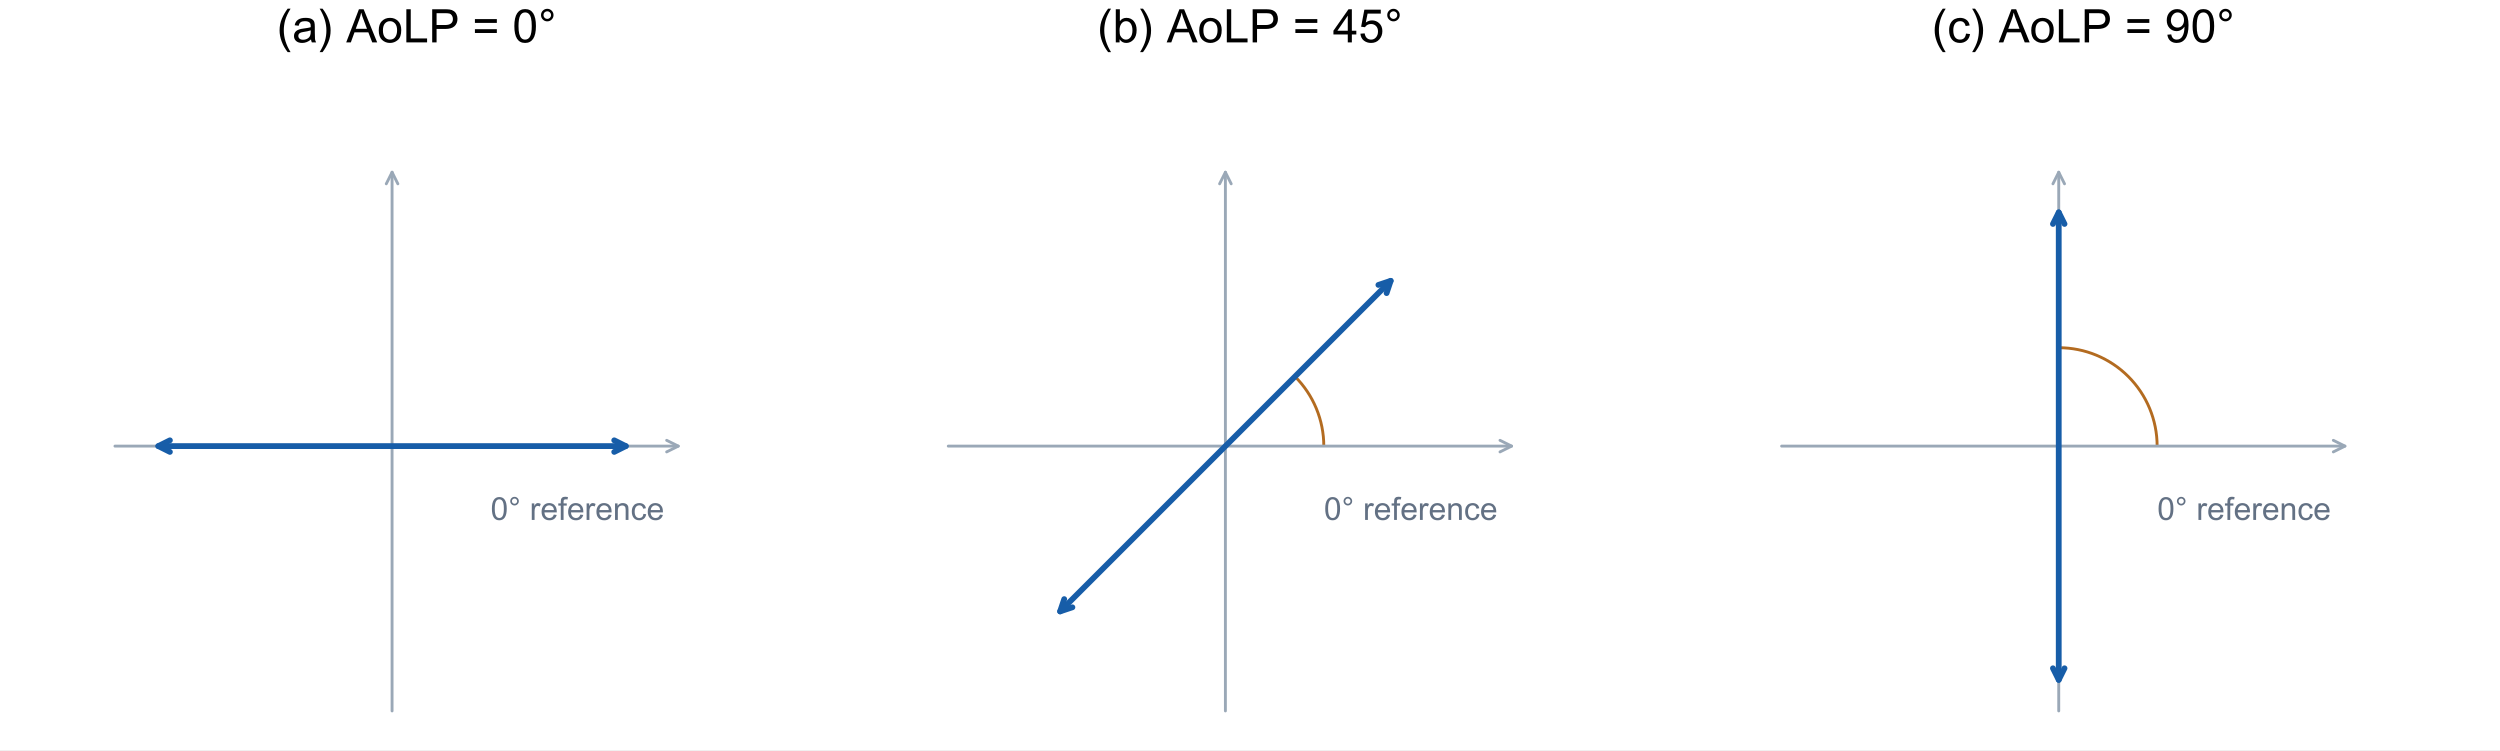
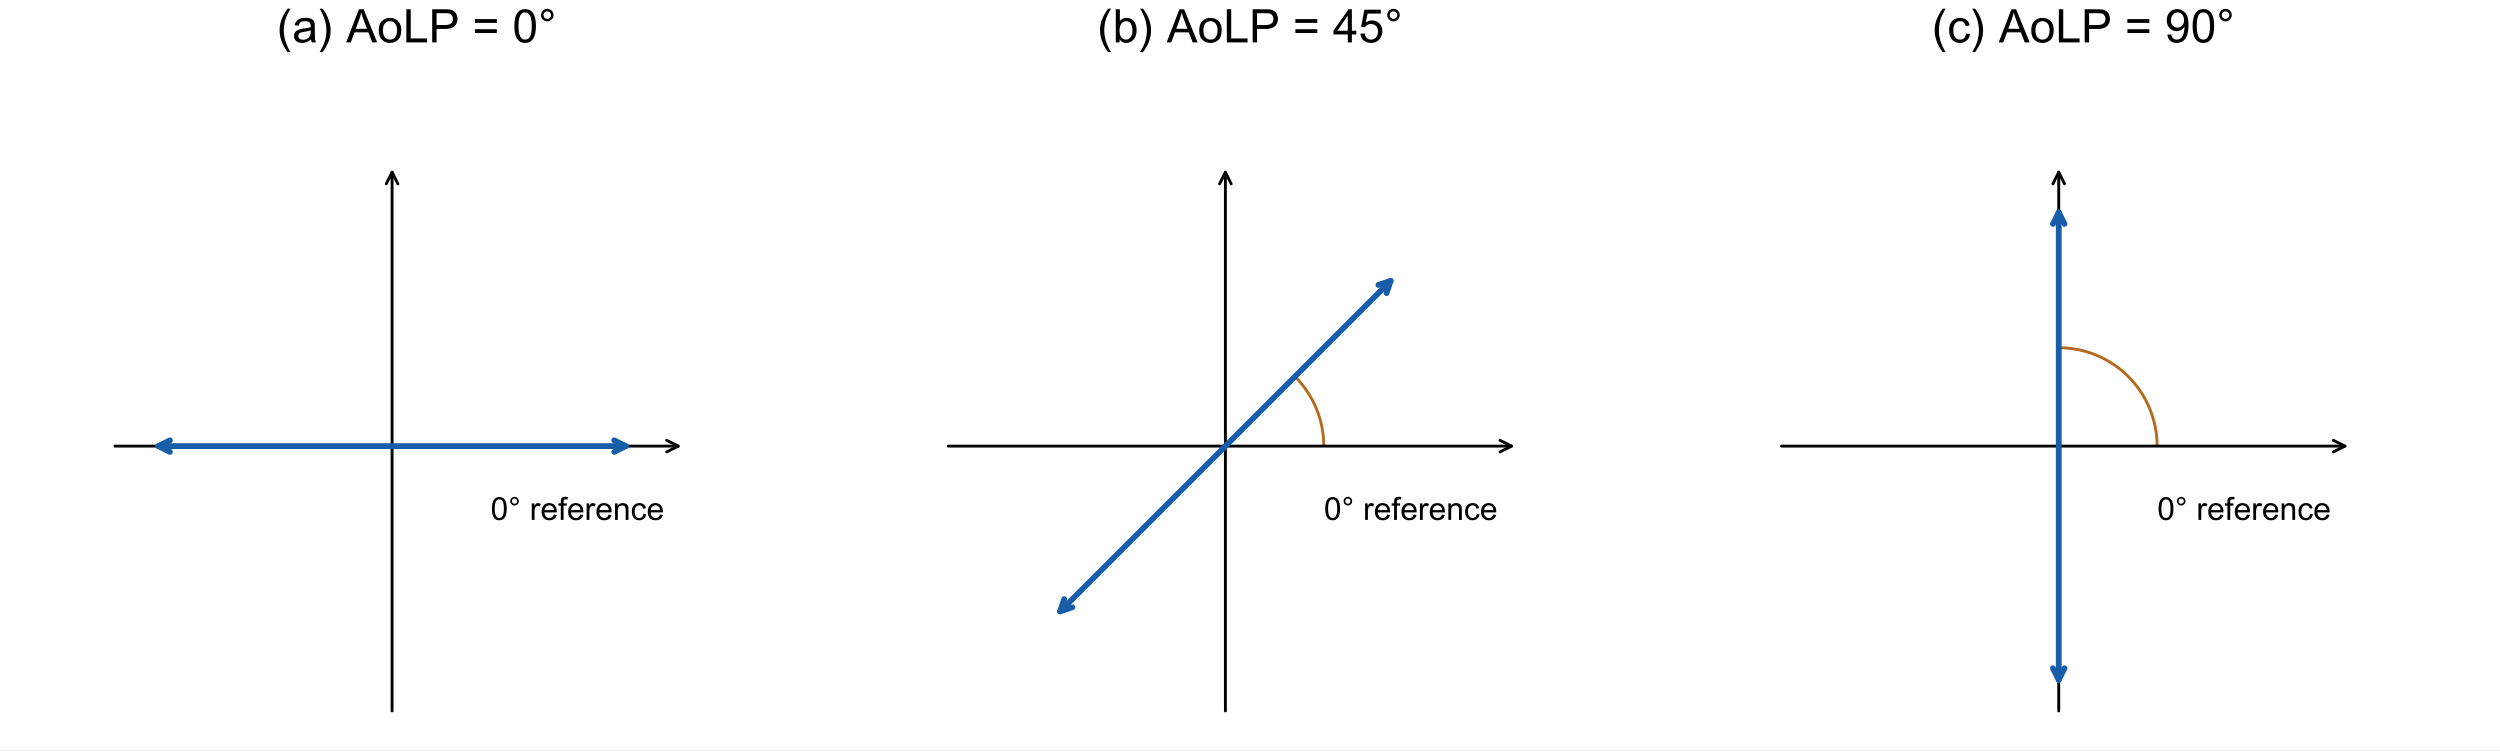
<svg xmlns="http://www.w3.org/2000/svg" xmlns:xlink="http://www.w3.org/1999/xlink" width="864pt" height="259.2pt" viewBox="0 0 864 259.2" version="1.1">
  <defs>
    <style type="text/css">*{stroke-linejoin: round; stroke-linecap: butt}</style>
  </defs>
  <g id="figure_1">
    <g id="patch_1">
      <path d="M 0 259.2 L 864 259.2 L 864 0 L 0 0 z " style="fill: #ffffff" />
    </g>
    <g id="axes_1">
      <g id="patch_2">
-         <path d="M 39.729 154.177 Q 137.625 154.177 234.402 154.177 " style="fill: none; stroke: #9aa8b7; stroke-linecap: round" />
-         <path d="M 230.402 152.177 L 234.402 154.177 L 230.402 156.177 " style="fill: none; stroke: #9aa8b7; stroke-linecap: round" />
+         <path d="M 39.729 154.177 Q 137.625 154.177 234.402 154.177 " style="fill: none; stroke: #000000; stroke-linecap: round" />
+         <path d="M 230.402 152.177 L 234.402 154.177 L 230.402 156.177 " style="fill: none; stroke: #000000; stroke-linecap: round" />
      </g>
      <g id="patch_3">
-         <path d="M 135.498 245.698 Q 135.498 152.053 135.498 59.525 " style="fill: none; stroke: #9aa8b7; stroke-linecap: round" />
-         <path d="M 133.498 63.525 L 135.498 59.525 L 137.498 63.525 " style="fill: none; stroke: #9aa8b7; stroke-linecap: round" />
+         <path d="M 135.498 245.698 Q 135.498 152.053 135.498 59.525 " style="fill: none; stroke: #000000; stroke-linecap: round" />
+         <path d="M 133.498 63.525 L 135.498 59.525 L 137.498 63.525 " style="fill: none; stroke: #000000; stroke-linecap: round" />
      </g>
      <g id="patch_4">
        <path d="M 54.716 154.177 Q 135.497 154.177 216.278 154.177 " style="fill: none; stroke: #175da8; stroke-width: 2; stroke-linecap: round" />
        <path d="M 58.716 156.177 L 54.716 154.177 L 58.716 152.177 " style="fill: none; stroke: #175da8; stroke-width: 2; stroke-linecap: round" />
        <path d="M 212.278 152.177 L 216.278 154.177 L 212.278 156.177 " style="fill: none; stroke: #175da8; stroke-width: 2; stroke-linecap: round" />
      </g>
      <g id="text_1">
-         <g style="fill: #637184" transform="translate(169.5057 179.6827) scale(0.11 -0.11)">
+         <g transform="translate(169.5057 179.6827) scale(0.11 -0.11)">
          <defs>
            <path id="ArialUnicodeMS-13" d="M 1778 4603 Q 3272 4603 3272 2259 Q 3272 1075 2886 498 Q 2500 -78 1778 -78 Q 288 -78 288 2259 Q 288 3444 673 4023 Q 1059 4603 1778 4603 z M 1778 384 Q 2231 384 2462 823 Q 2694 1263 2694 2259 Q 2694 2953 2592 3351 Q 2491 3750 2286 3945 Q 2081 4141 1772 4141 Q 1319 4141 1091 3694 Q 863 3247 863 2259 Q 863 1575 966 1175 Q 1069 775 1272 579 Q 1475 384 1778 384 z " transform="scale(0.015625)" />
            <path id="ArialUnicodeMS-72" d="M 1281 4641 Q 1638 4641 1891 4386 Q 2144 4131 2144 3775 Q 2144 3416 1889 3161 Q 1634 2906 1281 2906 Q 925 2906 670 3161 Q 416 3416 416 3775 Q 416 4134 669 4387 Q 922 4641 1281 4641 z M 1281 3244 Q 1497 3244 1651 3400 Q 1806 3556 1806 3775 Q 1806 3994 1651 4147 Q 1497 4300 1281 4300 Q 1063 4300 909 4147 Q 756 3994 756 3775 Q 756 3556 909 3400 Q 1063 3244 1281 3244 z " transform="scale(0.015625)" />
            <path id="ArialUnicodeMS-3" transform="scale(0.015625)" />
            <path id="ArialUnicodeMS-55" d="M 2216 3213 L 2022 2694 Q 1813 2816 1613 2816 Q 1297 2816 1134 2533 Q 972 2250 972 1741 L 972 0 L 409 0 L 409 3316 L 922 3316 L 922 2816 L 934 2816 Q 1203 3391 1638 3391 Q 1925 3391 2216 3213 z " transform="scale(0.015625)" />
            <path id="ArialUnicodeMS-48" d="M 3309 1516 L 825 1516 Q 859 966 1139 675 Q 1419 384 1838 384 Q 2159 384 2378 554 Q 2597 725 2713 1069 L 3291 997 Q 3150 478 2775 200 Q 2400 -78 1838 -78 Q 1091 -78 670 380 Q 250 838 250 1631 Q 250 2416 658 2903 Q 1066 3391 1806 3391 Q 2169 3391 2505 3231 Q 2841 3072 3075 2689 Q 3309 2306 3309 1516 z M 2731 1978 Q 2697 2484 2417 2707 Q 2138 2931 1806 2931 Q 1409 2931 1153 2665 Q 897 2400 856 1978 L 2731 1978 z " transform="scale(0.015625)" />
            <path id="ArialUnicodeMS-49" d="M 1991 4603 L 1906 4109 Q 1738 4141 1575 4141 Q 1372 4141 1242 4055 Q 1113 3969 1113 3628 L 1113 3316 L 1753 3316 L 1753 2881 L 1113 2881 L 1113 0 L 550 0 L 550 2881 L 50 2881 L 50 3316 L 550 3316 L 550 3675 Q 550 3925 597 4128 Q 644 4331 845 4495 Q 1047 4659 1466 4659 Q 1716 4659 1991 4603 z " transform="scale(0.015625)" />
            <path id="ArialUnicodeMS-51" d="M 3138 0 L 2572 0 L 2572 2016 Q 2572 2525 2389 2715 Q 2206 2906 1881 2906 Q 1631 2906 1407 2784 Q 1184 2663 1090 2441 Q 997 2219 997 1813 L 997 0 L 434 0 L 434 3316 L 941 3316 L 941 2847 L 953 2847 Q 1131 3119 1392 3255 Q 1653 3391 1997 3391 Q 2259 3391 2515 3297 Q 2772 3203 2917 3015 Q 3063 2828 3100 2615 Q 3138 2403 3138 2041 L 3138 0 z " transform="scale(0.015625)" />
            <path id="ArialUnicodeMS-46" d="M 3144 1147 Q 3034 513 2643 217 Q 2253 -78 1759 -78 Q 1038 -78 644 395 Q 250 869 250 1650 Q 250 2297 476 2686 Q 703 3075 1043 3233 Q 1384 3391 1759 3391 Q 2272 3391 2636 3125 Q 3000 2859 3084 2344 L 2541 2259 Q 2456 2594 2267 2762 Q 2078 2931 1784 2931 Q 1313 2931 1069 2597 Q 825 2263 825 1663 Q 825 1050 1064 717 Q 1303 384 1753 384 Q 2116 384 2323 592 Q 2531 800 2584 1216 L 3144 1147 z " transform="scale(0.015625)" />
          </defs>
          <use xlink:href="#ArialUnicodeMS-13" />
          <use xlink:href="#ArialUnicodeMS-72" transform="translate(55.60938 0)" />
          <use xlink:href="#ArialUnicodeMS-3" transform="translate(95.59375 0)" />
          <use xlink:href="#ArialUnicodeMS-55" transform="translate(123.375 0)" />
          <use xlink:href="#ArialUnicodeMS-48" transform="translate(156.6719 0)" />
          <use xlink:href="#ArialUnicodeMS-49" transform="translate(212.2812 0)" />
          <use xlink:href="#ArialUnicodeMS-48" transform="translate(240.0625 0)" />
          <use xlink:href="#ArialUnicodeMS-55" transform="translate(295.6719 0)" />
          <use xlink:href="#ArialUnicodeMS-48" transform="translate(328.9688 0)" />
          <use xlink:href="#ArialUnicodeMS-51" transform="translate(384.5781 0)" />
          <use xlink:href="#ArialUnicodeMS-46" transform="translate(440.1875 0)" />
          <use xlink:href="#ArialUnicodeMS-48" transform="translate(490.1875 0)" />
        </g>
      </g>
      <g id="text_2">
        <g transform="translate(95.66625 14.64868) scale(0.16 -0.16)">
          <defs>
            <path id="ArialUnicodeMS-b" d="M 1900 -1344 L 1497 -1344 Q 978 -681 681 103 Q 384 888 384 1656 Q 384 2528 700 3275 Q 1016 4022 1497 4659 L 1900 4659 Q 1344 3747 1155 3059 Q 966 2372 966 1663 Q 966 153 1900 -1344 z " transform="scale(0.015625)" />
            <path id="ArialUnicodeMS-44" d="M 3303 0 L 2713 0 Q 2631 156 2597 409 Q 2031 -78 1375 -78 Q 850 -78 547 184 Q 244 447 244 878 Q 244 1291 536 1558 Q 828 1825 1550 1913 L 2075 1991 Q 2369 2038 2559 2106 Q 2559 2359 2543 2464 Q 2528 2569 2451 2681 Q 2375 2794 2206 2862 Q 2038 2931 1753 2931 Q 1391 2931 1180 2797 Q 969 2663 891 2297 L 341 2369 Q 431 2878 806 3134 Q 1181 3391 1838 3391 Q 2434 3391 2714 3214 Q 2994 3038 3058 2788 Q 3122 2538 3122 2144 L 3122 1388 Q 3122 697 3148 461 Q 3175 225 3303 0 z M 2559 1459 L 2559 1663 Q 2119 1516 1481 1430 Q 844 1344 844 891 Q 844 663 1016 514 Q 1188 366 1509 366 Q 1925 366 2242 614 Q 2559 863 2559 1459 z " transform="scale(0.015625)" />
            <path id="ArialUnicodeMS-c" d="M 634 4659 Q 1153 3997 1450 3212 Q 1747 2428 1747 1656 Q 1747 788 1431 41 Q 1116 -706 634 -1344 L 231 -1344 Q 788 -431 977 255 Q 1166 941 1166 1650 Q 1166 3163 231 4659 L 634 4659 z " transform="scale(0.015625)" />
            <path id="ArialUnicodeMS-24" d="M 4275 0 L 3591 0 L 3053 1394 L 1141 1394 L 634 0 L -6 0 L 1753 4581 L 2406 4581 L 4275 0 z M 2869 1875 Q 2306 3363 2234 3564 Q 2163 3766 2075 4103 L 2059 4103 Q 1972 3641 1825 3247 L 1313 1875 L 2869 1875 z " transform="scale(0.015625)" />
            <path id="ArialUnicodeMS-52" d="M 1778 3391 Q 2450 3391 2892 2953 Q 3334 2516 3334 1709 Q 3334 731 2856 326 Q 2378 -78 1778 -78 Q 1150 -78 687 337 Q 225 753 225 1656 Q 225 2531 672 2961 Q 1119 3391 1778 3391 z M 1778 384 Q 2259 384 2509 740 Q 2759 1097 2759 1678 Q 2759 2300 2476 2615 Q 2194 2931 1778 2931 Q 1350 2931 1075 2611 Q 800 2291 800 1656 Q 800 1025 1079 704 Q 1359 384 1778 384 z " transform="scale(0.015625)" />
            <path id="ArialUnicodeMS-2f" d="M 3347 0 L 481 0 L 481 4581 L 1088 4581 L 1088 544 L 3347 544 L 3347 0 z " transform="scale(0.015625)" />
            <path id="ArialUnicodeMS-33" d="M 494 4581 L 2222 4581 Q 2631 4581 2926 4540 Q 3222 4500 3475 4329 Q 3728 4159 3858 3867 Q 3988 3575 3988 3256 Q 3988 2622 3580 2239 Q 3172 1856 2272 1856 L 1100 1856 L 1100 0 L 494 0 L 494 4581 z M 1100 2400 L 2278 2400 Q 3359 2400 3359 3238 Q 3359 3513 3218 3723 Q 3078 3934 2873 3986 Q 2669 4038 2266 4038 L 1100 4038 L 1100 2400 z " transform="scale(0.015625)" />
            <path id="ArialUnicodeMS-20" d="M 3384 2694 L 353 2694 L 353 3219 L 3384 3219 L 3384 2694 z M 3384 1300 L 353 1300 L 353 1825 L 3384 1825 L 3384 1300 z " transform="scale(0.015625)" />
          </defs>
          <use xlink:href="#ArialUnicodeMS-b" />
          <use xlink:href="#ArialUnicodeMS-44" transform="translate(33.29688 0)" />
          <use xlink:href="#ArialUnicodeMS-c" transform="translate(88.90625 0)" />
          <use xlink:href="#ArialUnicodeMS-3" transform="translate(122.2031 0)" />
          <use xlink:href="#ArialUnicodeMS-24" transform="translate(149.9844 0)" />
          <use xlink:href="#ArialUnicodeMS-52" transform="translate(216.6875 0)" />
          <use xlink:href="#ArialUnicodeMS-2f" transform="translate(272.2969 0)" />
          <use xlink:href="#ArialUnicodeMS-33" transform="translate(327.9062 0)" />
          <use xlink:href="#ArialUnicodeMS-3" transform="translate(394.6094 0)" />
          <use xlink:href="#ArialUnicodeMS-20" transform="translate(422.3906 0)" />
          <use xlink:href="#ArialUnicodeMS-3" transform="translate(480.7969 0)" />
          <use xlink:href="#ArialUnicodeMS-13" transform="translate(508.5781 0)" />
          <use xlink:href="#ArialUnicodeMS-72" transform="translate(564.1875 0)" />
        </g>
      </g>
    </g>
    <g id="axes_2">
      <g id="patch_5">
        <path d="M 457.506 154.177 C 457.506 149.711 456.626 145.289 454.917 141.163 C 453.208 137.037 450.703 133.288 447.545 130.13 " clip-path="url(#p3bdd2c4ad8)" style="fill: none; stroke: #b36b20; stroke-linejoin: miter" />
      </g>
      <g id="patch_6">
-         <path d="M 327.729 154.177 Q 425.625 154.177 522.402 154.177 " style="fill: none; stroke: #9aa8b7; stroke-linecap: round" />
-         <path d="M 518.402 152.177 L 522.402 154.177 L 518.402 156.177 " style="fill: none; stroke: #9aa8b7; stroke-linecap: round" />
+         <path d="M 327.729 154.177 Q 425.625 154.177 522.402 154.177 " style="fill: none; stroke: #000000; stroke-linecap: round" />
+         <path d="M 518.402 152.177 L 522.402 154.177 L 518.402 156.177 " style="fill: none; stroke: #000000; stroke-linecap: round" />
      </g>
      <g id="patch_7">
-         <path d="M 423.498 245.698 Q 423.498 152.053 423.498 59.525 " style="fill: none; stroke: #9aa8b7; stroke-linecap: round" />
-         <path d="M 421.498 63.525 L 423.498 59.525 L 425.498 63.525 " style="fill: none; stroke: #9aa8b7; stroke-linecap: round" />
+         <path d="M 423.498 245.698 Q 423.498 152.053 423.498 59.525 " style="fill: none; stroke: #000000; stroke-linecap: round" />
+         <path d="M 421.498 63.525 L 423.498 59.525 L 425.498 63.525 " style="fill: none; stroke: #000000; stroke-linecap: round" />
      </g>
      <g id="patch_8">
        <path d="M 366.376 211.299 Q 423.497 154.178 480.618 97.057 " style="fill: none; stroke: #175da8; stroke-width: 2; stroke-linecap: round" />
        <path d="M 370.619 209.885 L 366.376 211.299 L 367.791 207.056 " style="fill: none; stroke: #175da8; stroke-width: 2; stroke-linecap: round" />
        <path d="M 476.376 98.471 L 480.618 97.057 L 479.204 101.299 " style="fill: none; stroke: #175da8; stroke-width: 2; stroke-linecap: round" />
      </g>
      <g id="text_3">
-         <g style="fill: #637184" transform="translate(457.5057 179.6827) scale(0.11 -0.11)">
+         <g transform="translate(457.5057 179.6827) scale(0.11 -0.11)">
          <use xlink:href="#ArialUnicodeMS-13" />
          <use xlink:href="#ArialUnicodeMS-72" transform="translate(55.60938 0)" />
          <use xlink:href="#ArialUnicodeMS-3" transform="translate(95.59375 0)" />
          <use xlink:href="#ArialUnicodeMS-55" transform="translate(123.375 0)" />
          <use xlink:href="#ArialUnicodeMS-48" transform="translate(156.6719 0)" />
          <use xlink:href="#ArialUnicodeMS-49" transform="translate(212.2812 0)" />
          <use xlink:href="#ArialUnicodeMS-48" transform="translate(240.0625 0)" />
          <use xlink:href="#ArialUnicodeMS-55" transform="translate(295.6719 0)" />
          <use xlink:href="#ArialUnicodeMS-48" transform="translate(328.9688 0)" />
          <use xlink:href="#ArialUnicodeMS-51" transform="translate(384.5781 0)" />
          <use xlink:href="#ArialUnicodeMS-46" transform="translate(440.1875 0)" />
          <use xlink:href="#ArialUnicodeMS-48" transform="translate(490.1875 0)" />
        </g>
      </g>
      <g id="text_4">
        <g transform="translate(379.2175 14.64868) scale(0.16 -0.16)">
          <defs>
            <path id="ArialUnicodeMS-45" d="M 1006 2944 Q 1319 3391 1900 3391 Q 2541 3391 2925 2925 Q 3309 2459 3309 1709 Q 3309 844 2879 383 Q 2450 -78 1875 -78 Q 1291 -78 966 416 L 953 416 L 953 0 L 428 0 L 428 4581 L 991 4581 L 991 2944 L 1006 2944 z M 1831 384 Q 2222 384 2476 720 Q 2731 1056 2731 1663 Q 2731 2247 2497 2589 Q 2263 2931 1850 2931 Q 1444 2931 1195 2578 Q 947 2225 947 1684 Q 947 1156 1050 932 Q 1153 709 1361 546 Q 1569 384 1831 384 z " transform="scale(0.015625)" />
            <path id="ArialUnicodeMS-17" d="M 3263 1094 L 2644 1094 L 2644 0 L 2081 0 L 2081 1094 L 97 1094 L 97 1613 L 2181 4581 L 2644 4581 L 2644 1613 L 3263 1613 L 3263 1094 z M 2081 1613 L 2081 3681 L 2069 3681 L 647 1613 L 2081 1613 z " transform="scale(0.015625)" />
            <path id="ArialUnicodeMS-18" d="M 1013 2753 Q 1431 3041 1881 3041 Q 2453 3041 2878 2636 Q 3303 2231 3303 1556 Q 3303 875 2872 398 Q 2441 -78 1741 -78 Q 1169 -78 750 245 Q 331 569 269 1203 L 856 1247 Q 928 813 1162 598 Q 1397 384 1741 384 Q 2169 384 2434 707 Q 2700 1031 2700 1503 Q 2700 1984 2428 2262 Q 2156 2541 1728 2541 Q 1188 2541 897 2100 L 366 2163 L 813 4519 L 3084 4519 L 3084 3975 L 1259 3975 L 1013 2753 z " transform="scale(0.015625)" />
          </defs>
          <use xlink:href="#ArialUnicodeMS-b" />
          <use xlink:href="#ArialUnicodeMS-45" transform="translate(33.29688 0)" />
          <use xlink:href="#ArialUnicodeMS-c" transform="translate(88.90625 0)" />
          <use xlink:href="#ArialUnicodeMS-3" transform="translate(122.2031 0)" />
          <use xlink:href="#ArialUnicodeMS-24" transform="translate(149.9844 0)" />
          <use xlink:href="#ArialUnicodeMS-52" transform="translate(216.6875 0)" />
          <use xlink:href="#ArialUnicodeMS-2f" transform="translate(272.2969 0)" />
          <use xlink:href="#ArialUnicodeMS-33" transform="translate(327.9062 0)" />
          <use xlink:href="#ArialUnicodeMS-3" transform="translate(394.6094 0)" />
          <use xlink:href="#ArialUnicodeMS-20" transform="translate(422.3906 0)" />
          <use xlink:href="#ArialUnicodeMS-3" transform="translate(480.7969 0)" />
          <use xlink:href="#ArialUnicodeMS-17" transform="translate(508.5781 0)" />
          <use xlink:href="#ArialUnicodeMS-18" transform="translate(564.1875 0)" />
          <use xlink:href="#ArialUnicodeMS-72" transform="translate(619.7969 0)" />
        </g>
      </g>
    </g>
    <g id="axes_3">
      <g id="patch_9">
        <path d="M 745.506 154.177 C 745.506 145.161 741.92 136.505 735.545 130.13 C 729.17 123.755 720.514 120.169 711.498 120.169 " clip-path="url(#pe0abb19218)" style="fill: none; stroke: #b36b20; stroke-linejoin: miter" />
      </g>
      <g id="patch_10">
-         <path d="M 615.729 154.177 Q 713.625 154.177 810.402 154.177 " style="fill: none; stroke: #9aa8b7; stroke-linecap: round" />
-         <path d="M 806.402 152.177 L 810.402 154.177 L 806.402 156.177 " style="fill: none; stroke: #9aa8b7; stroke-linecap: round" />
+         <path d="M 615.729 154.177 Q 713.625 154.177 810.402 154.177 " style="fill: none; stroke: #000000; stroke-linecap: round" />
+         <path d="M 806.402 152.177 L 810.402 154.177 L 806.402 156.177 " style="fill: none; stroke: #000000; stroke-linecap: round" />
      </g>
      <g id="patch_11">
-         <path d="M 711.498 245.698 Q 711.498 152.053 711.498 59.525 " style="fill: none; stroke: #9aa8b7; stroke-linecap: round" />
-         <path d="M 709.498 63.525 L 711.498 59.525 L 713.498 63.525 " style="fill: none; stroke: #9aa8b7; stroke-linecap: round" />
+         <path d="M 711.498 245.698 Q 711.498 152.053 711.498 59.525 " style="fill: none; stroke: #000000; stroke-linecap: round" />
+         <path d="M 709.498 63.525 L 711.498 59.525 L 713.498 63.525 " style="fill: none; stroke: #000000; stroke-linecap: round" />
      </g>
      <g id="patch_12">
        <path d="M 711.498 234.959 Q 711.498 154.178 711.498 73.397 " style="fill: none; stroke: #175da8; stroke-width: 2; stroke-linecap: round" />
        <path d="M 713.498 230.959 L 711.498 234.959 L 709.498 230.959 " style="fill: none; stroke: #175da8; stroke-width: 2; stroke-linecap: round" />
        <path d="M 709.498 77.397 L 711.498 73.397 L 713.498 77.397 " style="fill: none; stroke: #175da8; stroke-width: 2; stroke-linecap: round" />
      </g>
      <g id="text_5">
-         <g style="fill: #637184" transform="translate(745.5057 179.6827) scale(0.11 -0.11)">
+         <g transform="translate(745.5057 179.6827) scale(0.11 -0.11)">
          <use xlink:href="#ArialUnicodeMS-13" />
          <use xlink:href="#ArialUnicodeMS-72" transform="translate(55.60938 0)" />
          <use xlink:href="#ArialUnicodeMS-3" transform="translate(95.59375 0)" />
          <use xlink:href="#ArialUnicodeMS-55" transform="translate(123.375 0)" />
          <use xlink:href="#ArialUnicodeMS-48" transform="translate(156.6719 0)" />
          <use xlink:href="#ArialUnicodeMS-49" transform="translate(212.2812 0)" />
          <use xlink:href="#ArialUnicodeMS-48" transform="translate(240.0625 0)" />
          <use xlink:href="#ArialUnicodeMS-55" transform="translate(295.6719 0)" />
          <use xlink:href="#ArialUnicodeMS-48" transform="translate(328.9688 0)" />
          <use xlink:href="#ArialUnicodeMS-51" transform="translate(384.5781 0)" />
          <use xlink:href="#ArialUnicodeMS-46" transform="translate(440.1875 0)" />
          <use xlink:href="#ArialUnicodeMS-48" transform="translate(490.1875 0)" />
        </g>
      </g>
      <g id="text_6">
        <g transform="translate(667.6662 14.64868) scale(0.16 -0.16)">
          <defs>
            <path id="ArialUnicodeMS-1c" d="M 2713 2156 Q 2547 1888 2258 1722 Q 1969 1556 1631 1556 Q 1066 1556 670 1970 Q 275 2384 275 3053 Q 275 3734 678 4168 Q 1081 4603 1716 4603 Q 2353 4603 2818 4106 Q 3284 3609 3284 2388 Q 3284 1147 2859 534 Q 2434 -78 1644 -78 Q 1128 -78 781 205 Q 434 488 359 1063 L 897 1106 Q 1025 384 1656 384 Q 2175 384 2450 857 Q 2725 1331 2725 2156 L 2713 2156 z M 1766 2047 Q 2178 2047 2420 2339 Q 2663 2631 2663 3078 Q 2663 3531 2414 3836 Q 2166 4141 1778 4141 Q 1388 4141 1119 3817 Q 850 3494 850 3034 Q 850 2600 1114 2323 Q 1378 2047 1766 2047 z " transform="scale(0.015625)" />
          </defs>
          <use xlink:href="#ArialUnicodeMS-b" />
          <use xlink:href="#ArialUnicodeMS-46" transform="translate(33.29688 0)" />
          <use xlink:href="#ArialUnicodeMS-c" transform="translate(83.29688 0)" />
          <use xlink:href="#ArialUnicodeMS-3" transform="translate(116.5938 0)" />
          <use xlink:href="#ArialUnicodeMS-24" transform="translate(144.375 0)" />
          <use xlink:href="#ArialUnicodeMS-52" transform="translate(211.0781 0)" />
          <use xlink:href="#ArialUnicodeMS-2f" transform="translate(266.6875 0)" />
          <use xlink:href="#ArialUnicodeMS-33" transform="translate(322.2969 0)" />
          <use xlink:href="#ArialUnicodeMS-3" transform="translate(389 0)" />
          <use xlink:href="#ArialUnicodeMS-20" transform="translate(416.7812 0)" />
          <use xlink:href="#ArialUnicodeMS-3" transform="translate(475.1875 0)" />
          <use xlink:href="#ArialUnicodeMS-1c" transform="translate(502.9688 0)" />
          <use xlink:href="#ArialUnicodeMS-13" transform="translate(558.5781 0)" />
          <use xlink:href="#ArialUnicodeMS-72" transform="translate(614.1875 0)" />
        </g>
      </g>
    </g>
  </g>
  <defs>
    <clipPath id="p3bdd2c4ad8">
      <rect x="312.974" y="26.649" width="238.053" height="229.551" />
    </clipPath>
    <clipPath id="pe0abb19218">
      <rect x="600.974" y="26.649" width="238.053" height="229.551" />
    </clipPath>
  </defs>
</svg>
